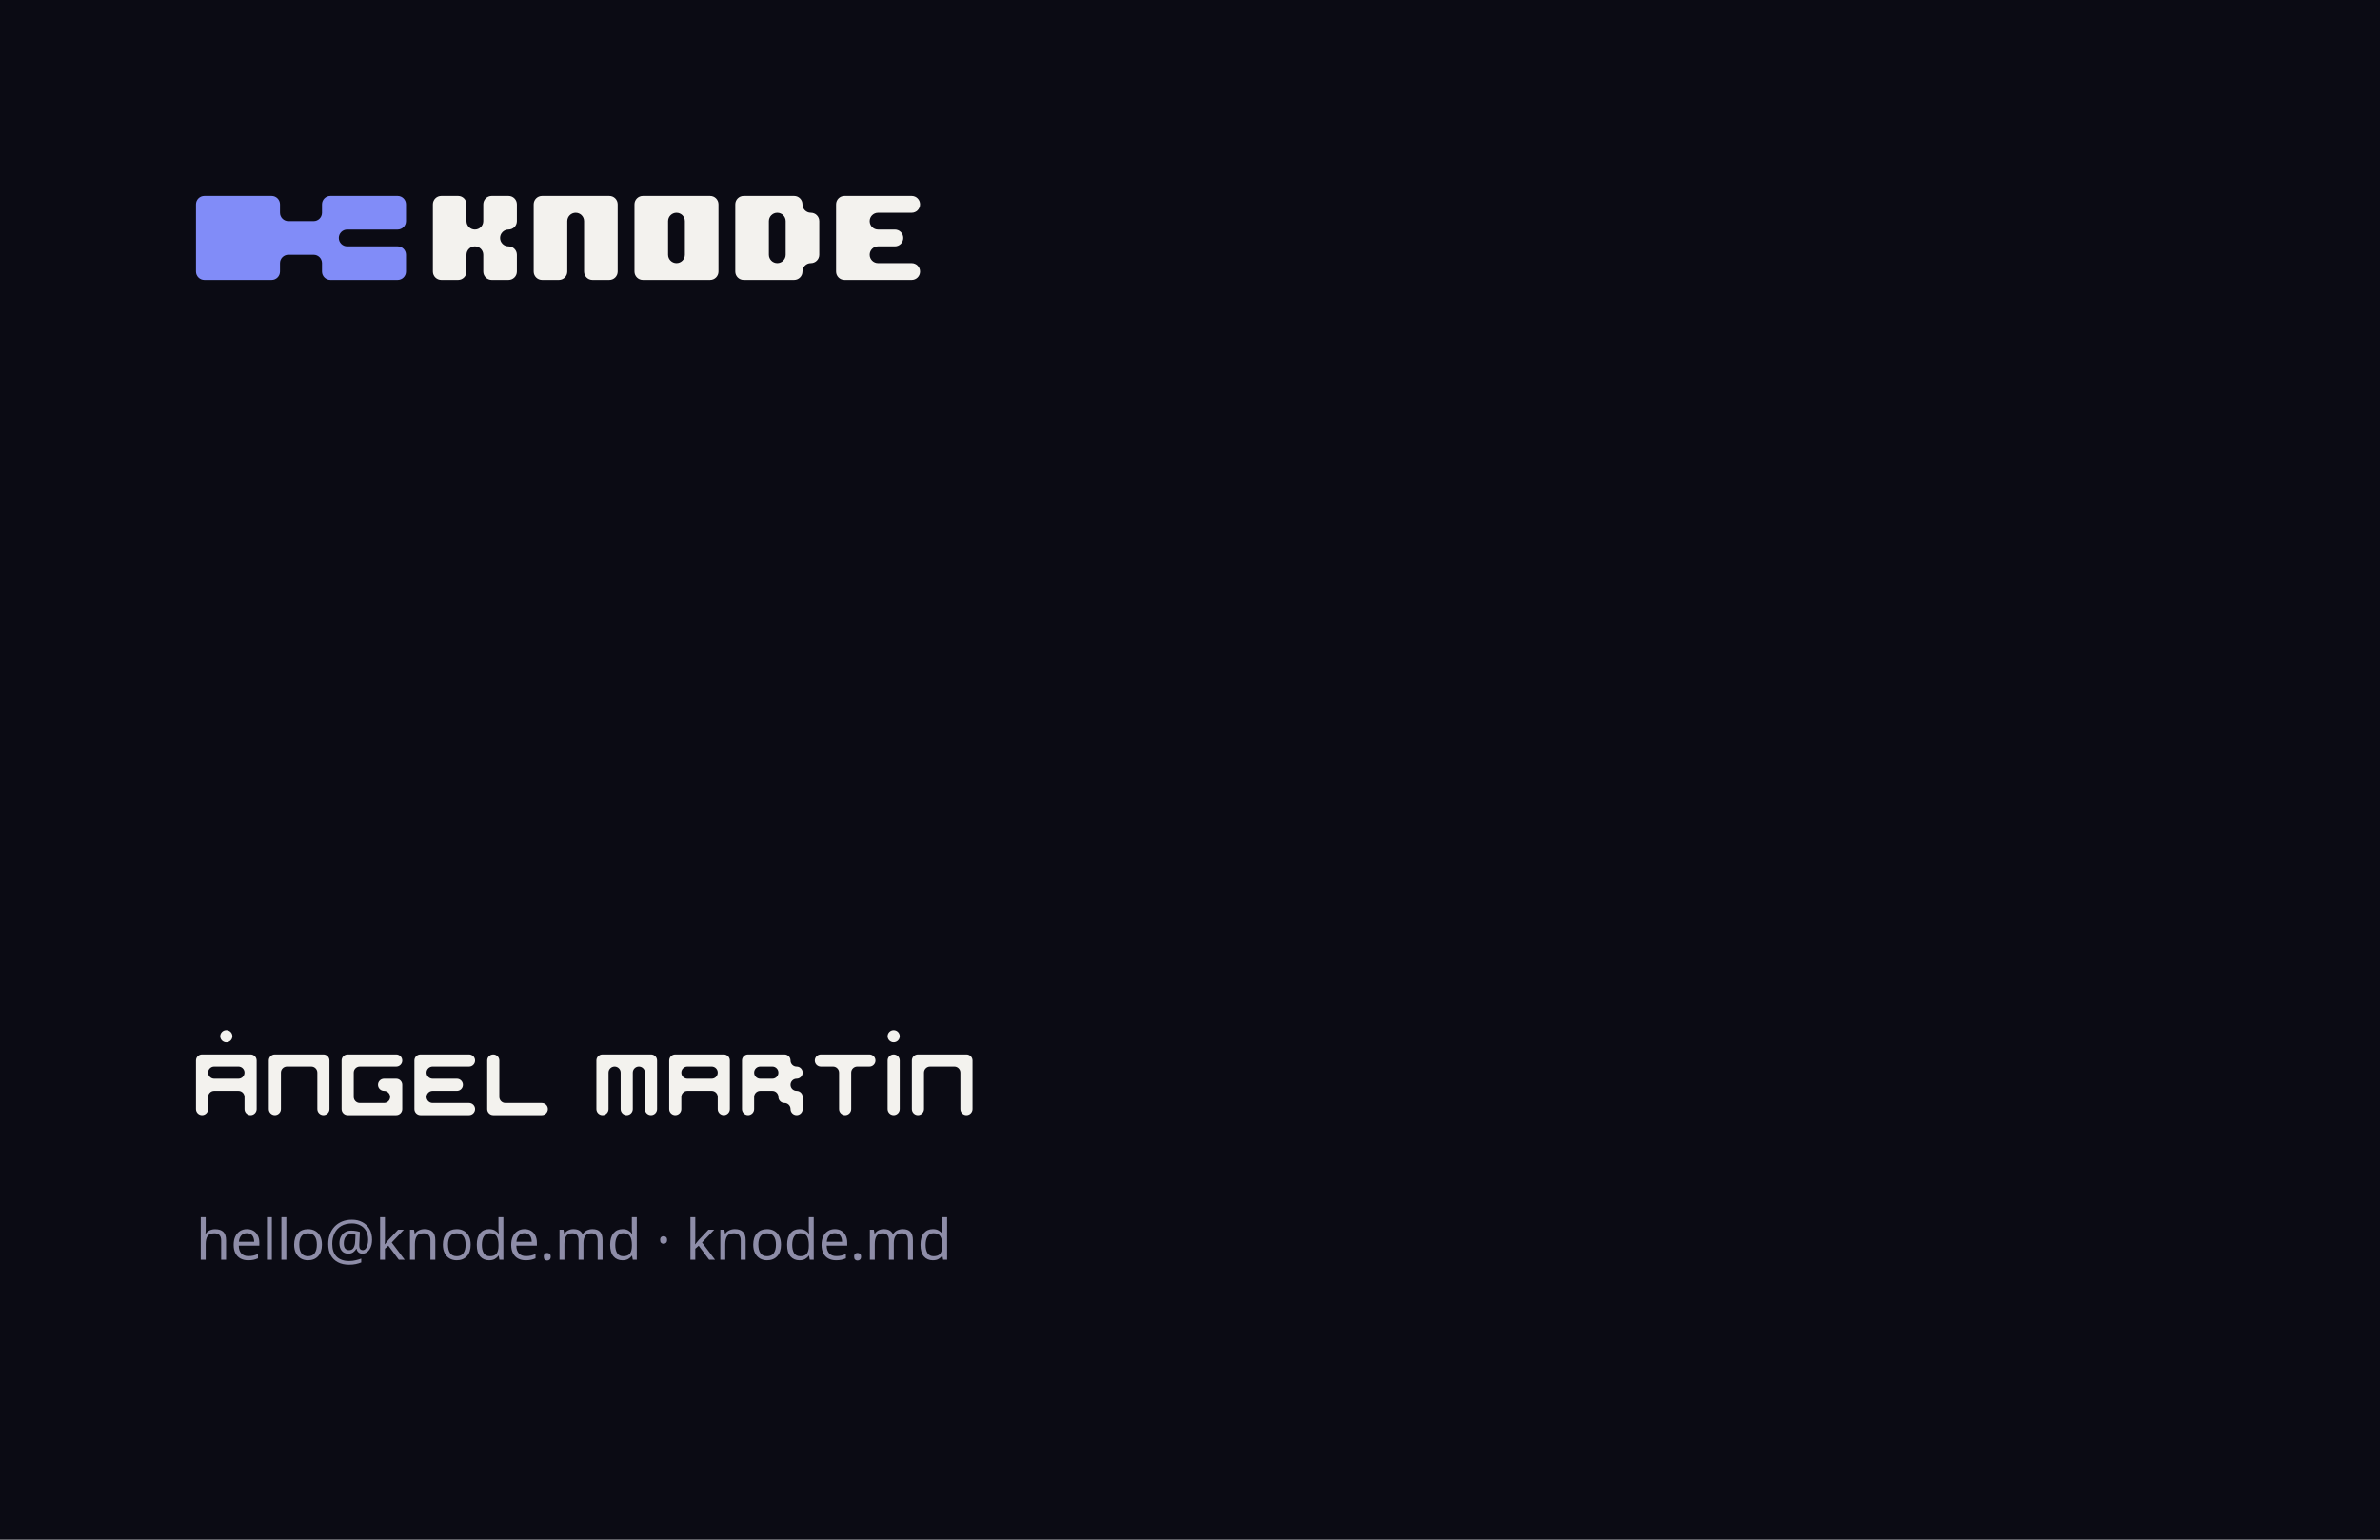
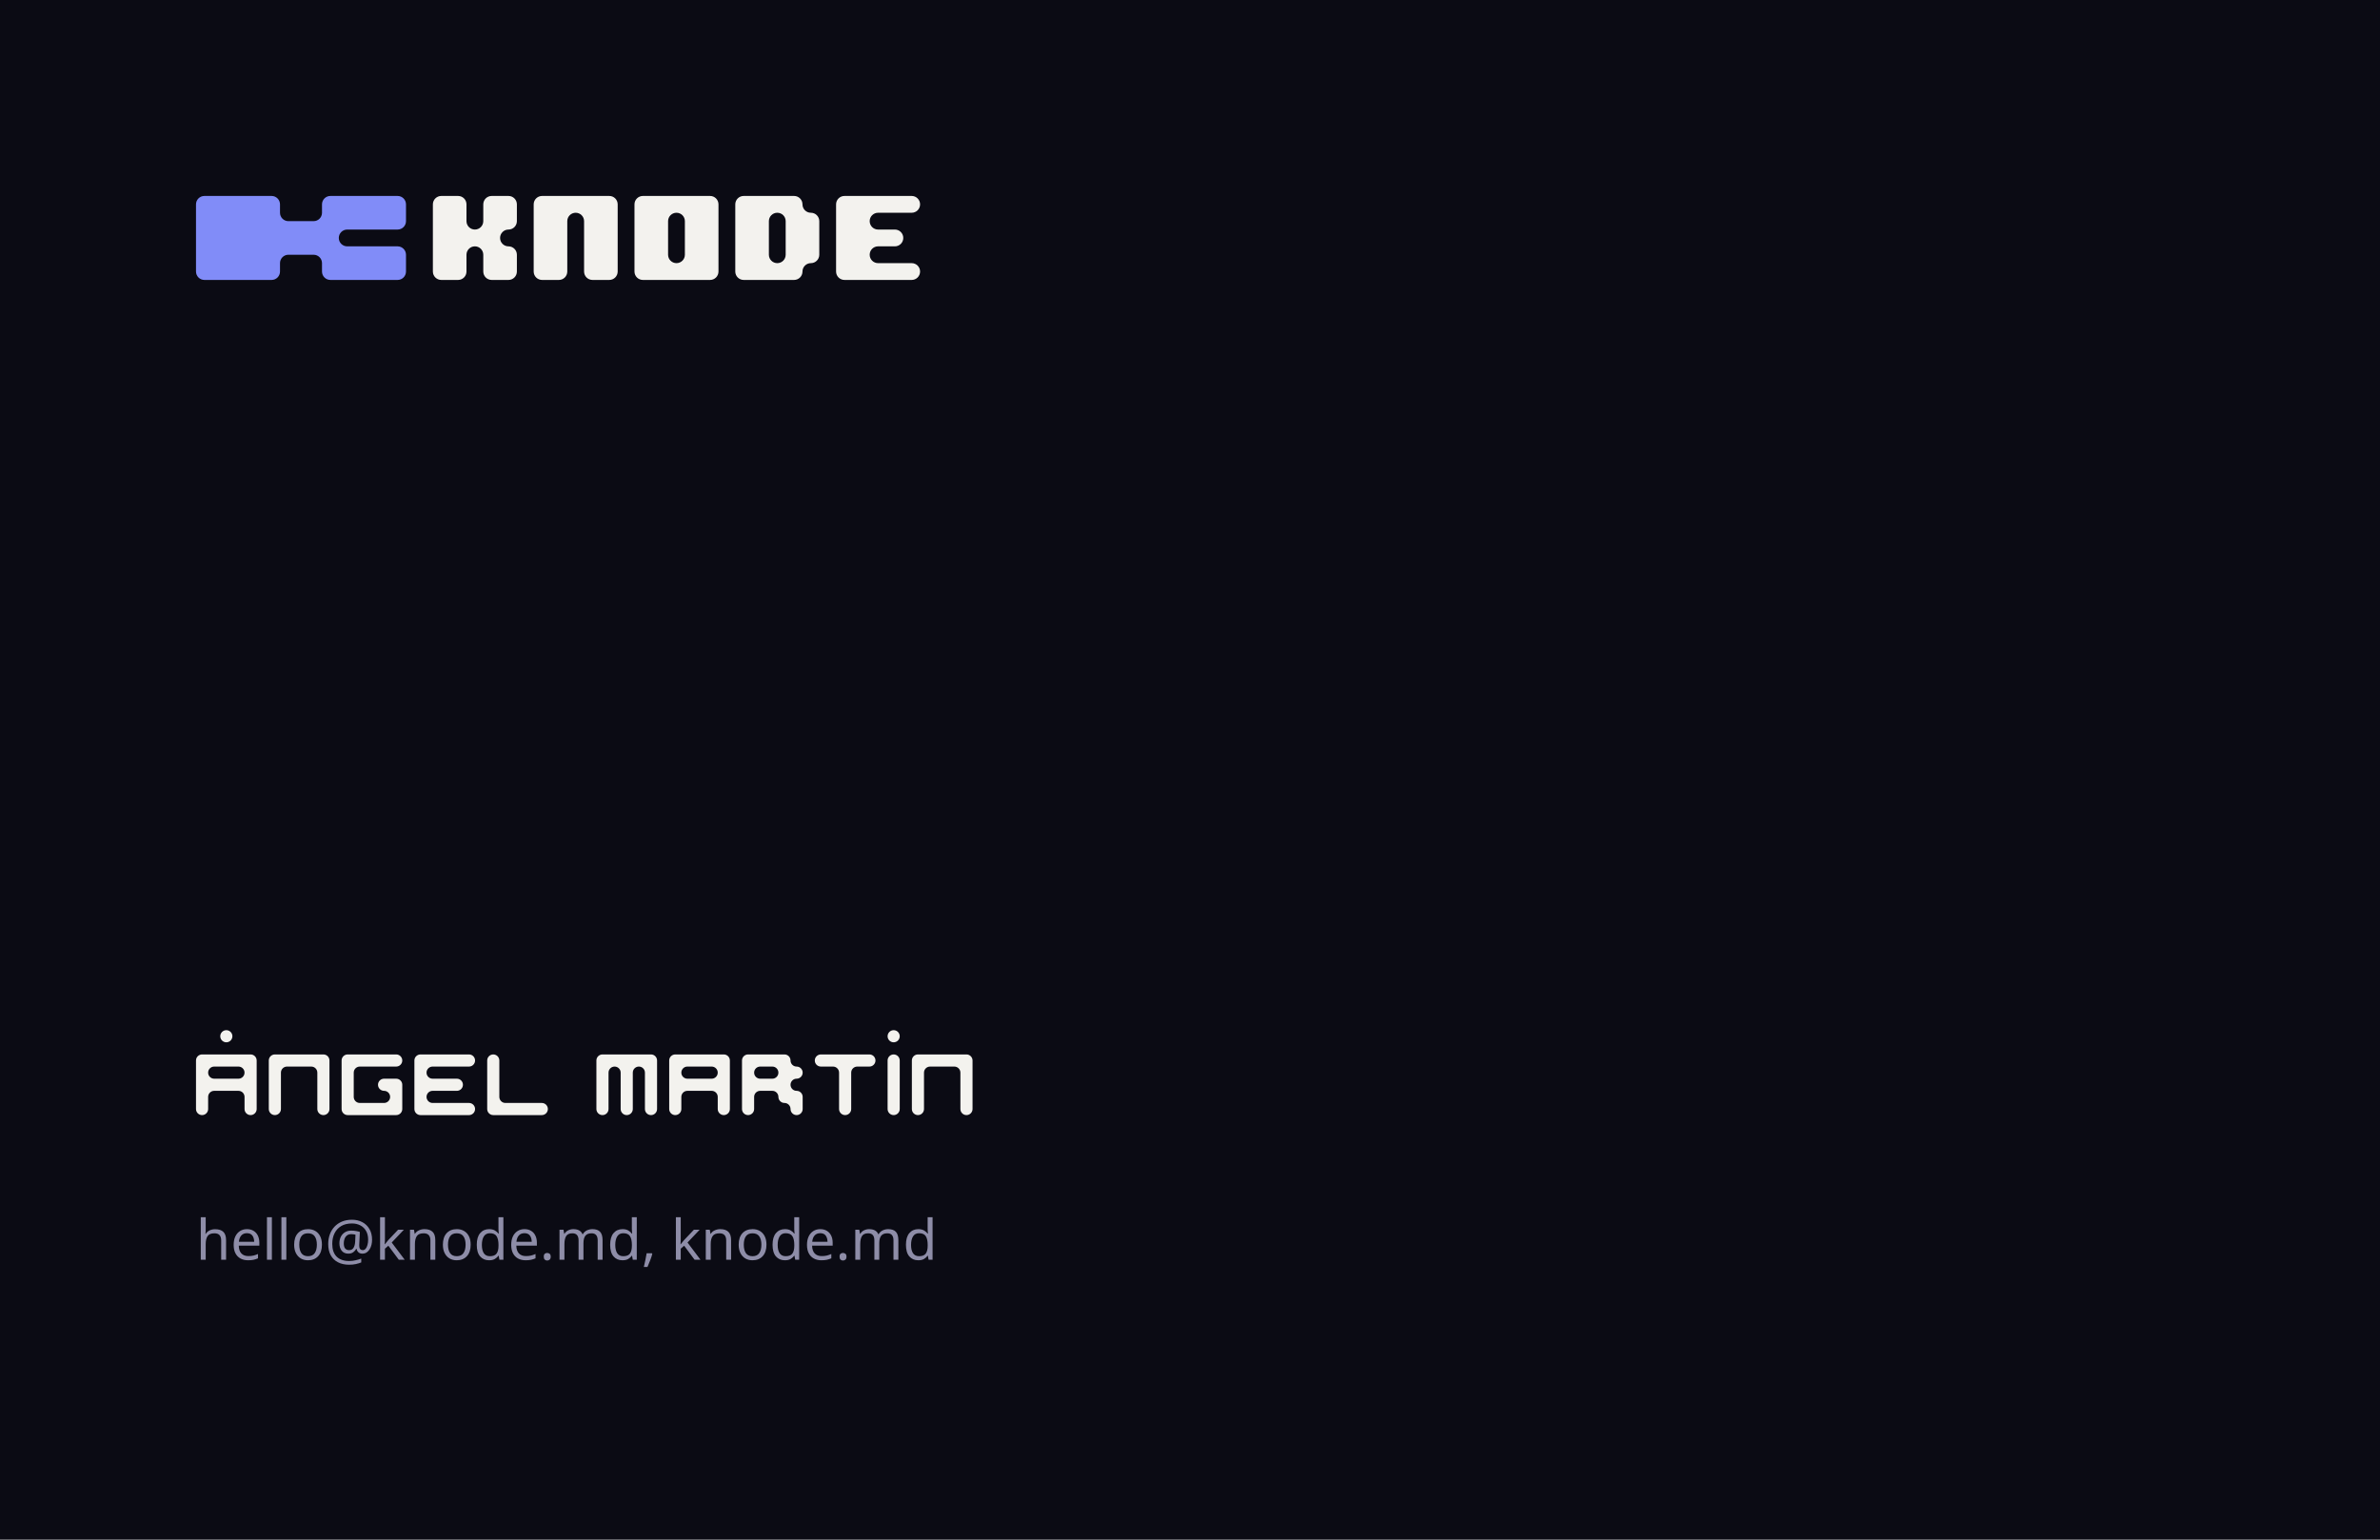
<svg xmlns="http://www.w3.org/2000/svg" viewBox="0 0 1020 660" width="1020" height="660">
  <rect width="1020" height="660" fill="#0B0B14" />
  <g transform="translate(84 84) scale(7.2)">
    <g transform="scale(.5)">
      <path d="M1 0L9 0A1 1 0 0 1 10 1L10 2A1 1 0 0 0 11 3L14 3A1 1 0 0 0 15 2L15 1A1 1 0 0 1 16 0L24 0A1 1 0 0 1 25 1L25 3A1 1 0 0 1 24 4L18 4A1 1 0 0 0 17 5L17 5A1 1 0 0 0 18 6L24 6A1 1 0 0 1 25 7L25 9A1 1 0 0 1 24 10L16 10A1 1 0 0 1 15 9L15 8A1 1 0 0 0 14 7L11 7A1 1 0 0 0 10 8L10 9A1 1 0 0 1 9 10L1 10A1 1 0 0 1 0 9L0 1A1 1 0 0 1 1 0Z" fill="#818CF8" />
    </g>
    <path d="M14.6 0L15.6 0A0.5 0.5 0 0 1 16.1 0.5L16.1 1.5A0.5 0.5 0 0 0 16.6 2L16.6 2A0.5 0.5 0 0 0 17.1 1.5L17.1 0.5A0.5 0.5 0 0 1 17.6 0L18.6 0A0.5 0.5 0 0 1 19.1 0.5L19.1 1.5A0.5 0.5 0 0 1 18.6 2L18.6 2A0.5 0.5 0 0 0 18.1 2.5L18.1 2.5A0.5 0.5 0 0 0 18.6 3L18.6 3A0.5 0.5 0 0 1 19.1 3.5L19.1 4.5A0.5 0.5 0 0 1 18.6 5L17.6 5A0.5 0.5 0 0 1 17.1 4.5L17.1 3.5A0.5 0.5 0 0 0 16.6 3L16.6 3A0.5 0.5 0 0 0 16.1 3.5L16.1 4.5A0.5 0.5 0 0 1 15.6 5L14.6 5A0.5 0.5 0 0 1 14.1 4.5L14.1 0.5A0.5 0.5 0 0 1 14.6 0ZM20.6 0L24.6 0A0.5 0.5 0 0 1 25.1 0.5L25.1 4.5A0.5 0.5 0 0 1 24.6 5L23.6 5A0.5 0.5 0 0 1 23.1 4.5L23.1 1.5A0.5 0.5 0 0 0 22.6 1L22.6 1A0.5 0.5 0 0 0 22.1 1.5L22.1 4.5A0.5 0.5 0 0 1 21.6 5L20.6 5A0.5 0.5 0 0 1 20.1 4.5L20.1 0.5A0.5 0.5 0 0 1 20.6 0ZM26.6 0L30.6 0A0.5 0.5 0 0 1 31.1 0.5L31.1 4.5A0.5 0.5 0 0 1 30.6 5L26.6 5A0.5 0.5 0 0 1 26.1 4.5L26.1 0.5A0.5 0.5 0 0 1 26.6 0ZM28.6 1L28.6 1A0.5 0.5 0 0 0 28.1 1.5L28.1 3.5A0.5 0.5 0 0 0 28.6 4L28.6 4A0.5 0.5 0 0 0 29.1 3.5L29.1 1.5A0.5 0.5 0 0 0 28.6 1ZM32.6 0L35.6 0A0.5 0.5 0 0 1 36.1 0.5L36.1 0.5A0.5 0.5 0 0 0 36.6 1L36.6 1A0.5 0.5 0 0 1 37.1 1.5L37.1 3.5A0.5 0.5 0 0 1 36.6 4L36.6 4A0.5 0.5 0 0 0 36.1 4.5L36.1 4.5A0.5 0.5 0 0 1 35.6 5L32.6 5A0.5 0.5 0 0 1 32.1 4.5L32.1 0.5A0.5 0.5 0 0 1 32.6 0ZM34.6 1L34.6 1A0.5 0.5 0 0 0 34.1 1.5L34.1 3.5A0.5 0.5 0 0 0 34.6 4L34.6 4A0.5 0.5 0 0 0 35.1 3.5L35.1 1.5A0.5 0.5 0 0 0 34.6 1ZM38.6 0L42.6 0A0.5 0.5 0 0 1 43.1 0.5L43.1 0.5A0.5 0.5 0 0 1 42.6 1L40.6 1A0.5 0.5 0 0 0 40.1 1.5L40.1 1.5A0.5 0.5 0 0 0 40.6 2L41.6 2A0.5 0.5 0 0 1 42.1 2.5L42.1 2.5A0.5 0.5 0 0 1 41.6 3L40.6 3A0.5 0.5 0 0 0 40.1 3.5L40.1 3.5A0.5 0.5 0 0 0 40.6 4L42.6 4A0.5 0.5 0 0 1 43.1 4.5L43.1 4.5A0.5 0.5 0 0 1 42.6 5L38.6 5A0.5 0.5 0 0 1 38.1 4.5L38.1 0.5A0.5 0.5 0 0 1 38.6 0Z" fill="#F3F2EE" fill-rule="evenodd" />
  </g>
  <g transform="translate(84 452) scale(5.2)">
    <path d="M2.5 -2L2.5 -2A0.5 0.5 0 0 1 3 -1.5L3 -1.5A0.5 0.5 0 0 1 2.5 -1L2.5 -1A0.5 0.5 0 0 1 2 -1.5L2 -1.5A0.5 0.5 0 0 1 2.5 -2ZM0.5 0L4.5 0A0.5 0.5 0 0 1 5 0.5L5 4.5A0.5 0.5 0 0 1 4.5 5L4.5 5A0.5 0.5 0 0 1 4 4.5L4 3.5A0.5 0.5 0 0 0 3.5 3L1.5 3A0.5 0.5 0 0 0 1 3.5L1 4.5A0.5 0.5 0 0 1 0.5 5L0.5 5A0.5 0.5 0 0 1 0 4.5L0 0.5A0.5 0.5 0 0 1 0.5 0ZM1 1.5L1 1.5A0.5 0.5 0 0 0 1.5 2L3.5 2A0.5 0.5 0 0 0 4 1.5L4 1.5A0.5 0.5 0 0 0 3.5 1L1.5 1A0.5 0.5 0 0 0 1 1.5ZM6.5 0L10.5 0A0.5 0.5 0 0 1 11 0.5L11 4.5A0.5 0.5 0 0 1 10.5 5L10.5 5A0.5 0.5 0 0 1 10 4.5L10 1.5A0.5 0.5 0 0 0 9.5 1L7.5 1A0.5 0.5 0 0 0 7 1.5L7 4.5A0.5 0.5 0 0 1 6.5 5L6.5 5A0.5 0.5 0 0 1 6 4.5L6 0.5A0.5 0.5 0 0 1 6.5 0ZM12.5 0L16.5 0A0.5 0.5 0 0 1 17 0.5L17 0.5A0.5 0.5 0 0 1 16.5 1L13.5 1A0.5 0.5 0 0 0 13 1.5L13 3.5A0.5 0.5 0 0 0 13.5 4L15.5 4A0.5 0.5 0 0 0 16 3.5L16 3.5A0.5 0.5 0 0 0 15.5 3L15.5 3A0.5 0.5 0 0 1 15 2.5L15 2.5A0.5 0.5 0 0 1 15.5 2L16.5 2A0.5 0.5 0 0 1 17 2.5L17 4.5A0.5 0.5 0 0 1 16.5 5L12.5 5A0.5 0.5 0 0 1 12 4.5L12 0.5A0.5 0.5 0 0 1 12.5 0ZM18.5 0L22.5 0A0.5 0.5 0 0 1 23 0.5L23 0.5A0.5 0.5 0 0 1 22.5 1L19.5 1A0.5 0.5 0 0 0 19 1.5L19 1.5A0.5 0.5 0 0 0 19.5 2L21.5 2A0.5 0.5 0 0 1 22 2.5L22 2.5A0.5 0.5 0 0 1 21.5 3L19.5 3A0.5 0.5 0 0 0 19 3.5L19 3.5A0.5 0.5 0 0 0 19.5 4L22.5 4A0.5 0.5 0 0 1 23 4.5L23 4.5A0.5 0.5 0 0 1 22.5 5L18.5 5A0.5 0.5 0 0 1 18 4.5L18 0.5A0.5 0.5 0 0 1 18.5 0ZM24.5 0L24.5 0A0.5 0.5 0 0 1 25 0.5L25 3.5A0.5 0.5 0 0 0 25.5 4L28.5 4A0.5 0.5 0 0 1 29 4.5L29 4.5A0.5 0.5 0 0 1 28.5 5L24.5 5A0.5 0.5 0 0 1 24 4.5L24 0.5A0.5 0.5 0 0 1 24.5 0ZM33.5 0L37.5 0A0.5 0.5 0 0 1 38 0.5L38 4.5A0.5 0.5 0 0 1 37.5 5L37.5 5A0.5 0.5 0 0 1 37 4.5L37 1.5A0.5 0.5 0 0 0 36.5 1L36.5 1A0.5 0.5 0 0 0 36 1.5L36 4.5A0.5 0.5 0 0 1 35.5 5L35.5 5A0.5 0.5 0 0 1 35 4.5L35 1.5A0.5 0.5 0 0 0 34.5 1L34.5 1A0.5 0.5 0 0 0 34 1.5L34 4.5A0.5 0.5 0 0 1 33.5 5L33.5 5A0.5 0.5 0 0 1 33 4.5L33 0.5A0.5 0.5 0 0 1 33.5 0ZM39.5 0L43.5 0A0.5 0.5 0 0 1 44 0.5L44 4.5A0.5 0.5 0 0 1 43.5 5L43.5 5A0.5 0.5 0 0 1 43 4.5L43 3.5A0.5 0.5 0 0 0 42.5 3L40.5 3A0.5 0.5 0 0 0 40 3.5L40 4.5A0.5 0.5 0 0 1 39.5 5L39.5 5A0.5 0.5 0 0 1 39 4.5L39 0.5A0.5 0.5 0 0 1 39.5 0ZM40 1.5L40 1.5A0.5 0.5 0 0 0 40.5 2L42.5 2A0.5 0.5 0 0 0 43 1.5L43 1.5A0.5 0.5 0 0 0 42.5 1L40.5 1A0.5 0.5 0 0 0 40 1.5ZM45.5 0L48.5 0A0.5 0.5 0 0 1 49 0.5L49 0.5A0.5 0.5 0 0 0 49.5 1L49.5 1A0.5 0.5 0 0 1 50 1.5L50 1.5A0.5 0.5 0 0 1 49.5 2L49.5 2A0.5 0.5 0 0 0 49 2.5L49 2.5A0.5 0.5 0 0 0 49.5 3L49.5 3A0.5 0.5 0 0 1 50 3.5L50 4.5A0.5 0.5 0 0 1 49.5 5L49.5 5A0.5 0.5 0 0 1 49 4.5L49 4.5A0.5 0.5 0 0 0 48.5 4L48.5 4A0.5 0.5 0 0 1 48 3.5L48 3.5A0.5 0.5 0 0 0 47.5 3L46.5 3A0.5 0.5 0 0 0 46 3.5L46 4.5A0.5 0.5 0 0 1 45.5 5L45.5 5A0.5 0.5 0 0 1 45 4.5L45 0.5A0.5 0.5 0 0 1 45.5 0ZM46 1.5L46 1.5A0.5 0.5 0 0 0 46.5 2L47.5 2A0.5 0.5 0 0 0 48 1.5L48 1.5A0.5 0.5 0 0 0 47.5 1L46.5 1A0.5 0.5 0 0 0 46 1.5ZM51.5 0L55.5 0A0.5 0.5 0 0 1 56 0.5L56 0.5A0.5 0.5 0 0 1 55.5 1L54.5 1A0.5 0.5 0 0 0 54 1.5L54 4.5A0.5 0.5 0 0 1 53.5 5L53.5 5A0.5 0.5 0 0 1 53 4.5L53 1.5A0.5 0.5 0 0 0 52.5 1L51.5 1A0.5 0.5 0 0 1 51 0.5L51 0.5A0.5 0.5 0 0 1 51.5 0ZM57.5 -2L57.5 -2A0.5 0.5 0 0 1 58 -1.5L58 -1.5A0.5 0.5 0 0 1 57.5 -1L57.5 -1A0.5 0.5 0 0 1 57 -1.5L57 -1.5A0.5 0.5 0 0 1 57.5 -2ZM57.5 0L57.5 0A0.5 0.5 0 0 1 58 0.5L58 4.5A0.5 0.5 0 0 1 57.5 5L57.5 5A0.5 0.5 0 0 1 57 4.5L57 0.5A0.5 0.5 0 0 1 57.5 0ZM59.5 0L63.5 0A0.5 0.5 0 0 1 64 0.5L64 4.5A0.5 0.5 0 0 1 63.5 5L63.5 5A0.5 0.5 0 0 1 63 4.5L63 1.5A0.5 0.5 0 0 0 62.5 1L60.5 1A0.5 0.5 0 0 0 60 1.5L60 4.5A0.5 0.5 0 0 1 59.5 5L59.5 5A0.5 0.5 0 0 1 59 4.5L59 0.5A0.5 0.5 0 0 1 59.5 0Z" fill="#F3F2EE" fill-rule="evenodd" />
  </g>
  <text x="84" y="540" font-family="Geist Mono, sans-serif" font-size="24" font-weight="400" fill="#8E8DA8">
-     <tspan x="84" dy="0">hello@knode.md · knode.md</tspan>
+     <tspan x="84" dy="0">hello@knode.md, knode.md</tspan>
  </text>
</svg>
